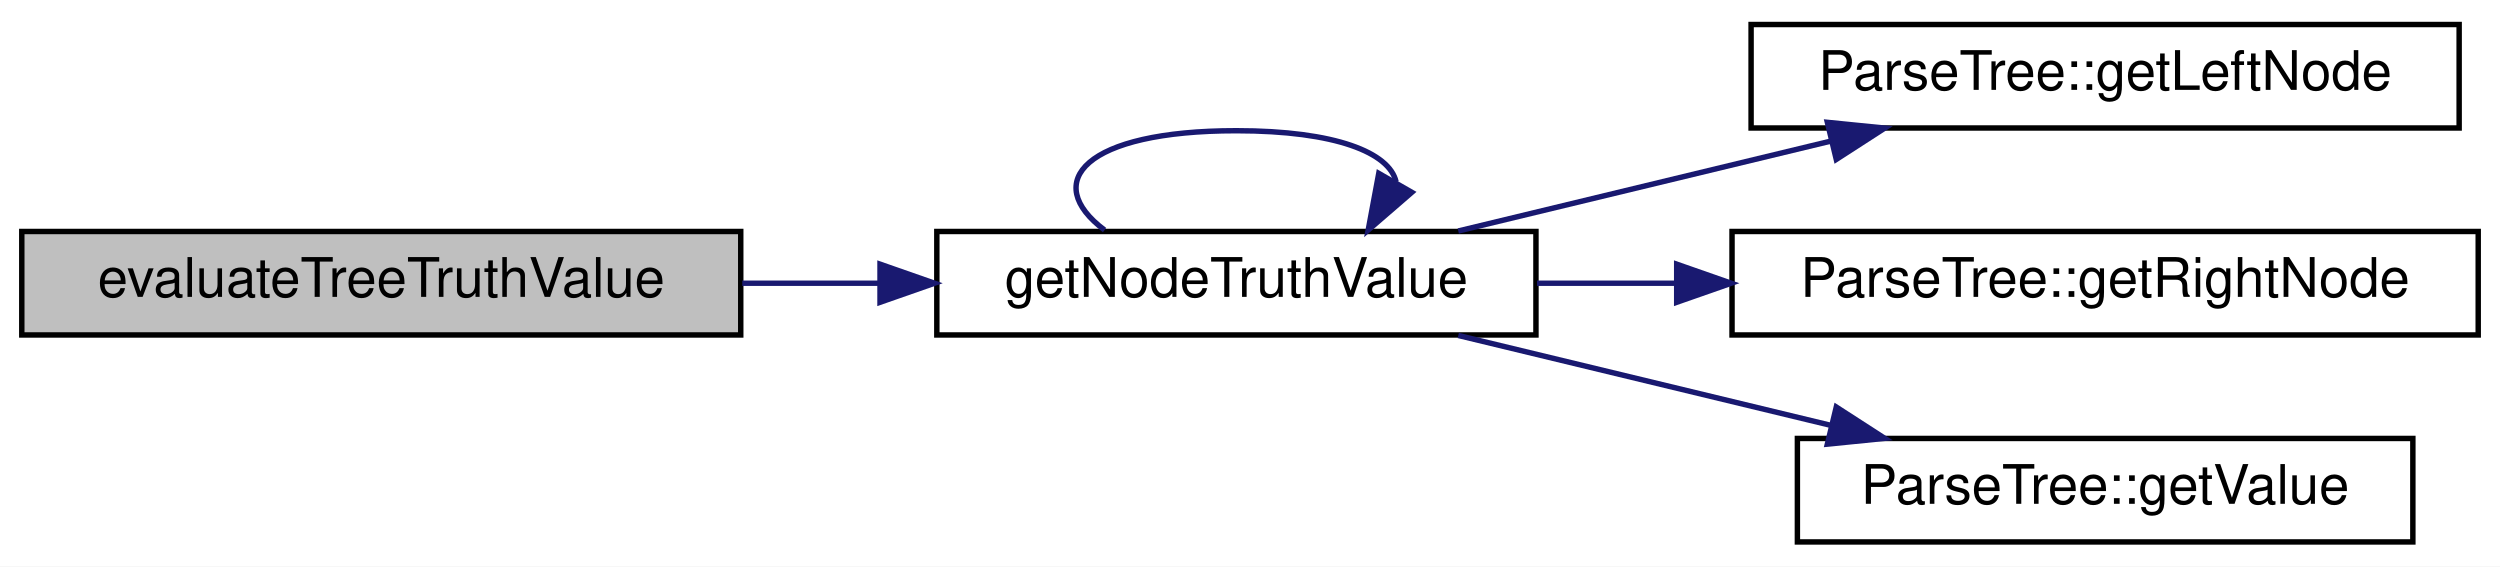
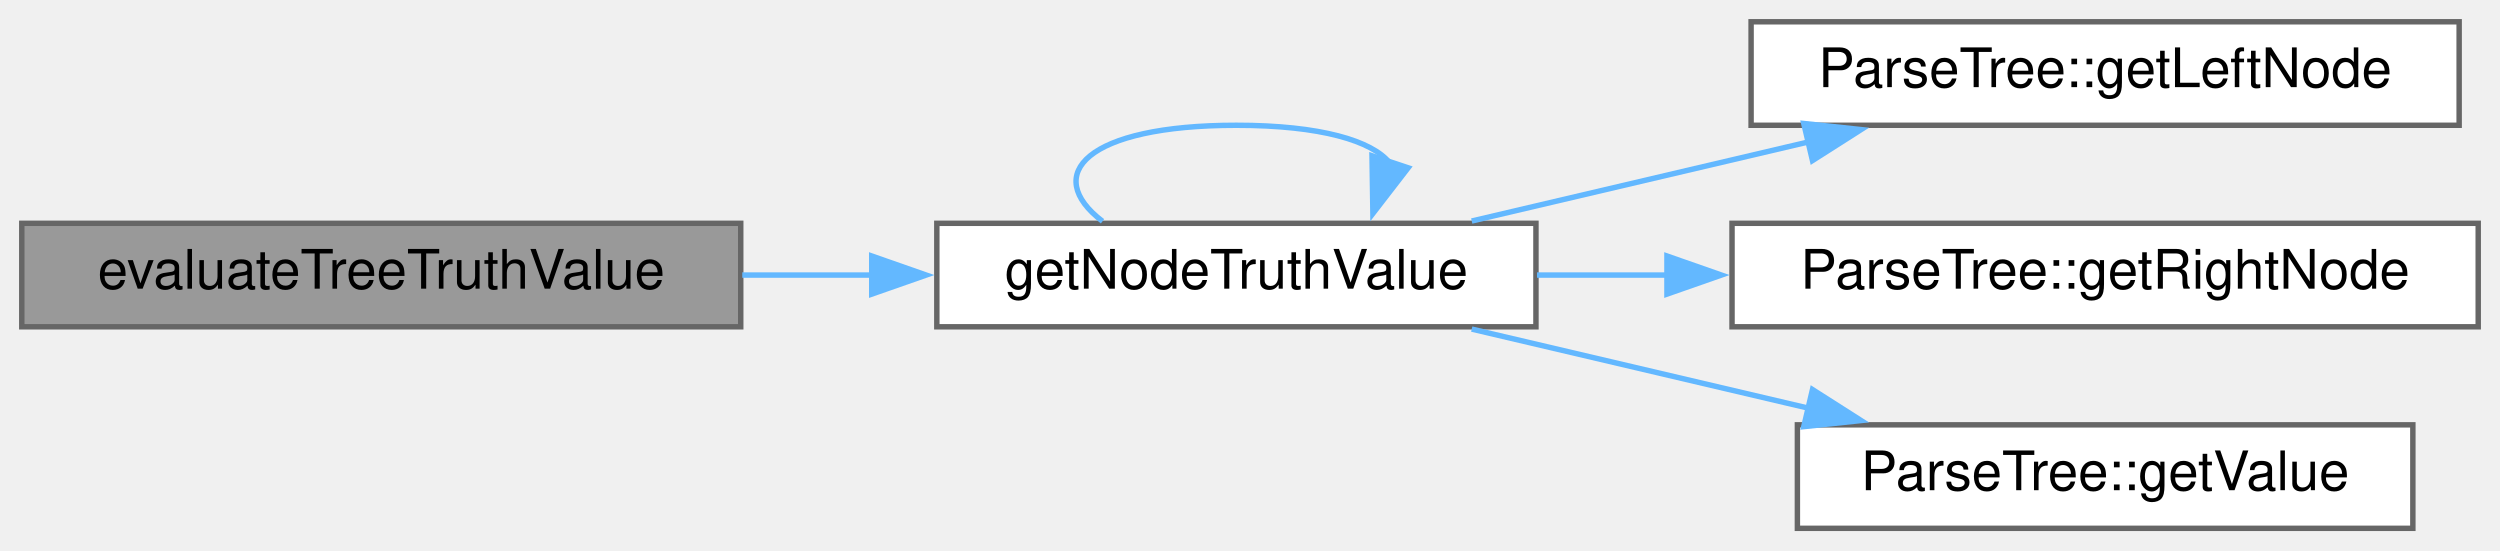
- <svg xmlns="http://www.w3.org/2000/svg" xmlns:xlink="http://www.w3.org/1999/xlink" width="459pt" height="104pt" viewBox="0.00 0.00 459.00 104.00">
-   <g id="graph0" class="graph" transform="scale(1 1) rotate(0) translate(4 100)">
-     <polygon fill="white" stroke="none" points="-4,4 -4,-100 455,-100 455,4 -4,4" />
+ <svg xmlns="http://www.w3.org/2000/svg" xmlns:xlink="http://www.w3.org/1999/xlink" width="459pt" height="101pt" viewBox="0.00 0.00 459.00 101.00">
+   <g id="graph0" class="graph" transform="scale(1 1) rotate(0) translate(4 97)">
    <g id="node1" class="node">
      <g id="a_node1">
        <a xlink:title="Evaluates the truth value of a given parse tree.">
-           <polygon fill="#bfbfbf" stroke="black" points="0,-38.5 0,-57.5 132,-57.5 132,-38.5 0,-38.5" />
-           <text text-anchor="middle" x="66" y="-45.5" font-family="Helvetica,sans-Serif" font-size="10.00">evaluateTreeTruthValue</text>
+           <polygon fill="#999999" stroke="#666666" points="132,-56 0,-56 0,-37 132,-37 132,-56" />
+           <text text-anchor="middle" x="66" y="-44" font-family="Helvetica,sans-Serif" font-size="10.00">evaluateTreeTruthValue</text>
        </a>
      </g>
    </g>
    <g id="node2" class="node">
      <g id="a_node2">
        <a xlink:href="utils_8cpp.html#aa0c28b938620dfeec544e2f97d6d04ea" target="_top" xlink:title="Gets the truth value of a given node.">
-           <polygon fill="white" stroke="black" points="168,-38.5 168,-57.5 278,-57.5 278,-38.5 168,-38.5" />
-           <text text-anchor="middle" x="223" y="-45.5" font-family="Helvetica,sans-Serif" font-size="10.00">getNodeTruthValue</text>
+           <polygon fill="white" stroke="#666666" points="278,-56 168,-56 168,-37 278,-37 278,-56" />
+           <text text-anchor="middle" x="223" y="-44" font-family="Helvetica,sans-Serif" font-size="10.00">getNodeTruthValue</text>
        </a>
      </g>
    </g>
    <g id="edge1" class="edge">
-       <path fill="none" stroke="midnightblue" d="M132.28,-48C140.64,-48 149.18,-48 157.52,-48" />
-       <polygon fill="midnightblue" stroke="midnightblue" points="157.57,-51.5 167.57,-48 157.57,-44.5 157.57,-51.5" />
+       <path fill="none" stroke="#63b8ff" d="M132.28,-46.5C140.18,-46.5 148.25,-46.5 156.15,-46.5" />
+       <polygon fill="#63b8ff" stroke="#63b8ff" points="156.05,-50 166.05,-46.5 156.05,-43 156.05,-50" />
    </g>
    <g id="edge3" class="edge">
-       <path fill="none" stroke="midnightblue" d="M198.8,-57.76C187.03,-66.57 195.1,-76 223,-76 241.31,-76 251.08,-71.94 252.31,-66.65" />
-       <polygon fill="midnightblue" stroke="midnightblue" points="255.21,-64.69 247.2,-57.76 249.14,-68.17 255.21,-64.69" />
+       <path fill="none" stroke="#63b8ff" d="M198.42,-56.37C187.21,-64.94 195.4,-74 223,-74 238.52,-74 247.91,-71.13 251.15,-67.1" />
+       <polygon fill="#63b8ff" stroke="#63b8ff" points="254.54,-66.19 248.06,-57.8 247.9,-68.4 254.54,-66.19" />
    </g>
    <g id="node3" class="node">
      <g id="a_node3">
        <a xlink:href="classParseTree.html#ae1cb6829644917b9437f28a08b1e60a1" target="_top" xlink:title="Get the left node when a node is given.">
-           <polygon fill="white" stroke="black" points="317.5,-76.5 317.5,-95.5 447.5,-95.5 447.5,-76.5 317.5,-76.5" />
-           <text text-anchor="middle" x="382.5" y="-83.5" font-family="Helvetica,sans-Serif" font-size="10.00">ParseTree::getLeftNode</text>
+           <polygon fill="white" stroke="#666666" points="447.5,-93 317.5,-93 317.5,-74 447.5,-74 447.5,-93" />
+           <text text-anchor="middle" x="382.5" y="-81" font-family="Helvetica,sans-Serif" font-size="10.00">ParseTree::getLeftNode</text>
        </a>
      </g>
    </g>
    <g id="edge2" class="edge">
-       <path fill="none" stroke="midnightblue" d="M263.74,-57.59C284.53,-62.6 310.16,-68.79 332.2,-74.11" />
-       <polygon fill="midnightblue" stroke="midnightblue" points="331.5,-77.54 342.04,-76.48 333.14,-70.73 331.5,-77.54" />
+       <path fill="none" stroke="#63b8ff" d="M266.21,-56.42C285.27,-60.89 308.01,-66.24 328.24,-70.99" />
+       <polygon fill="#63b8ff" stroke="#63b8ff" points="327.17,-74.33 337.7,-73.21 328.77,-67.52 327.17,-74.33" />
    </g>
    <g id="node4" class="node">
      <g id="a_node4">
        <a xlink:href="classParseTree.html#a101193b71bc7e02d051dd73e6f079aa1" target="_top" xlink:title="Get the right node when a node is given.">
-           <polygon fill="white" stroke="black" points="314,-38.5 314,-57.5 451,-57.5 451,-38.5 314,-38.5" />
-           <text text-anchor="middle" x="382.5" y="-45.5" font-family="Helvetica,sans-Serif" font-size="10.00">ParseTree::getRightNode</text>
+           <polygon fill="white" stroke="#666666" points="451,-56 314,-56 314,-37 451,-37 451,-56" />
+           <text text-anchor="middle" x="382.5" y="-44" font-family="Helvetica,sans-Serif" font-size="10.00">ParseTree::getRightNode</text>
        </a>
      </g>
    </g>
    <g id="edge4" class="edge">
-       <path fill="none" stroke="midnightblue" d="M278.2,-48C286.45,-48 295.1,-48 303.74,-48" />
-       <polygon fill="midnightblue" stroke="midnightblue" points="303.84,-51.5 313.84,-48 303.84,-44.5 303.84,-51.5" />
+       <path fill="none" stroke="#63b8ff" d="M278.2,-46.5C285.94,-46.5 294.04,-46.5 302.14,-46.5" />
+       <polygon fill="#63b8ff" stroke="#63b8ff" points="302.05,-50 312.05,-46.5 302.05,-43 302.05,-50" />
    </g>
    <g id="node5" class="node">
      <g id="a_node5">
        <a xlink:href="classParseTree.html#a816af779bb7d32b6ab6e513cf69648a4" target="_top" xlink:title="Get the value of the node.">
-           <polygon fill="white" stroke="black" points="326,-0.5 326,-19.5 439,-19.5 439,-0.5 326,-0.5" />
-           <text text-anchor="middle" x="382.5" y="-7.5" font-family="Helvetica,sans-Serif" font-size="10.00">ParseTree::getValue</text>
+           <polygon fill="white" stroke="#666666" points="439,-19 326,-19 326,0 439,0 439,-19" />
+           <text text-anchor="middle" x="382.5" y="-7" font-family="Helvetica,sans-Serif" font-size="10.00">ParseTree::getValue</text>
        </a>
      </g>
    </g>
    <g id="edge5" class="edge">
-       <path fill="none" stroke="midnightblue" d="M263.74,-38.41C284.53,-33.4 310.16,-27.21 332.2,-21.89" />
-       <polygon fill="midnightblue" stroke="midnightblue" points="333.14,-25.27 342.04,-19.52 331.5,-18.46 333.14,-25.27" />
+       <path fill="none" stroke="#63b8ff" d="M266.21,-36.58C285.27,-32.11 308.01,-26.76 328.24,-22.01" />
+       <polygon fill="#63b8ff" stroke="#63b8ff" points="328.77,-25.48 337.7,-19.79 327.17,-18.67 328.77,-25.48" />
    </g>
  </g>
</svg>
